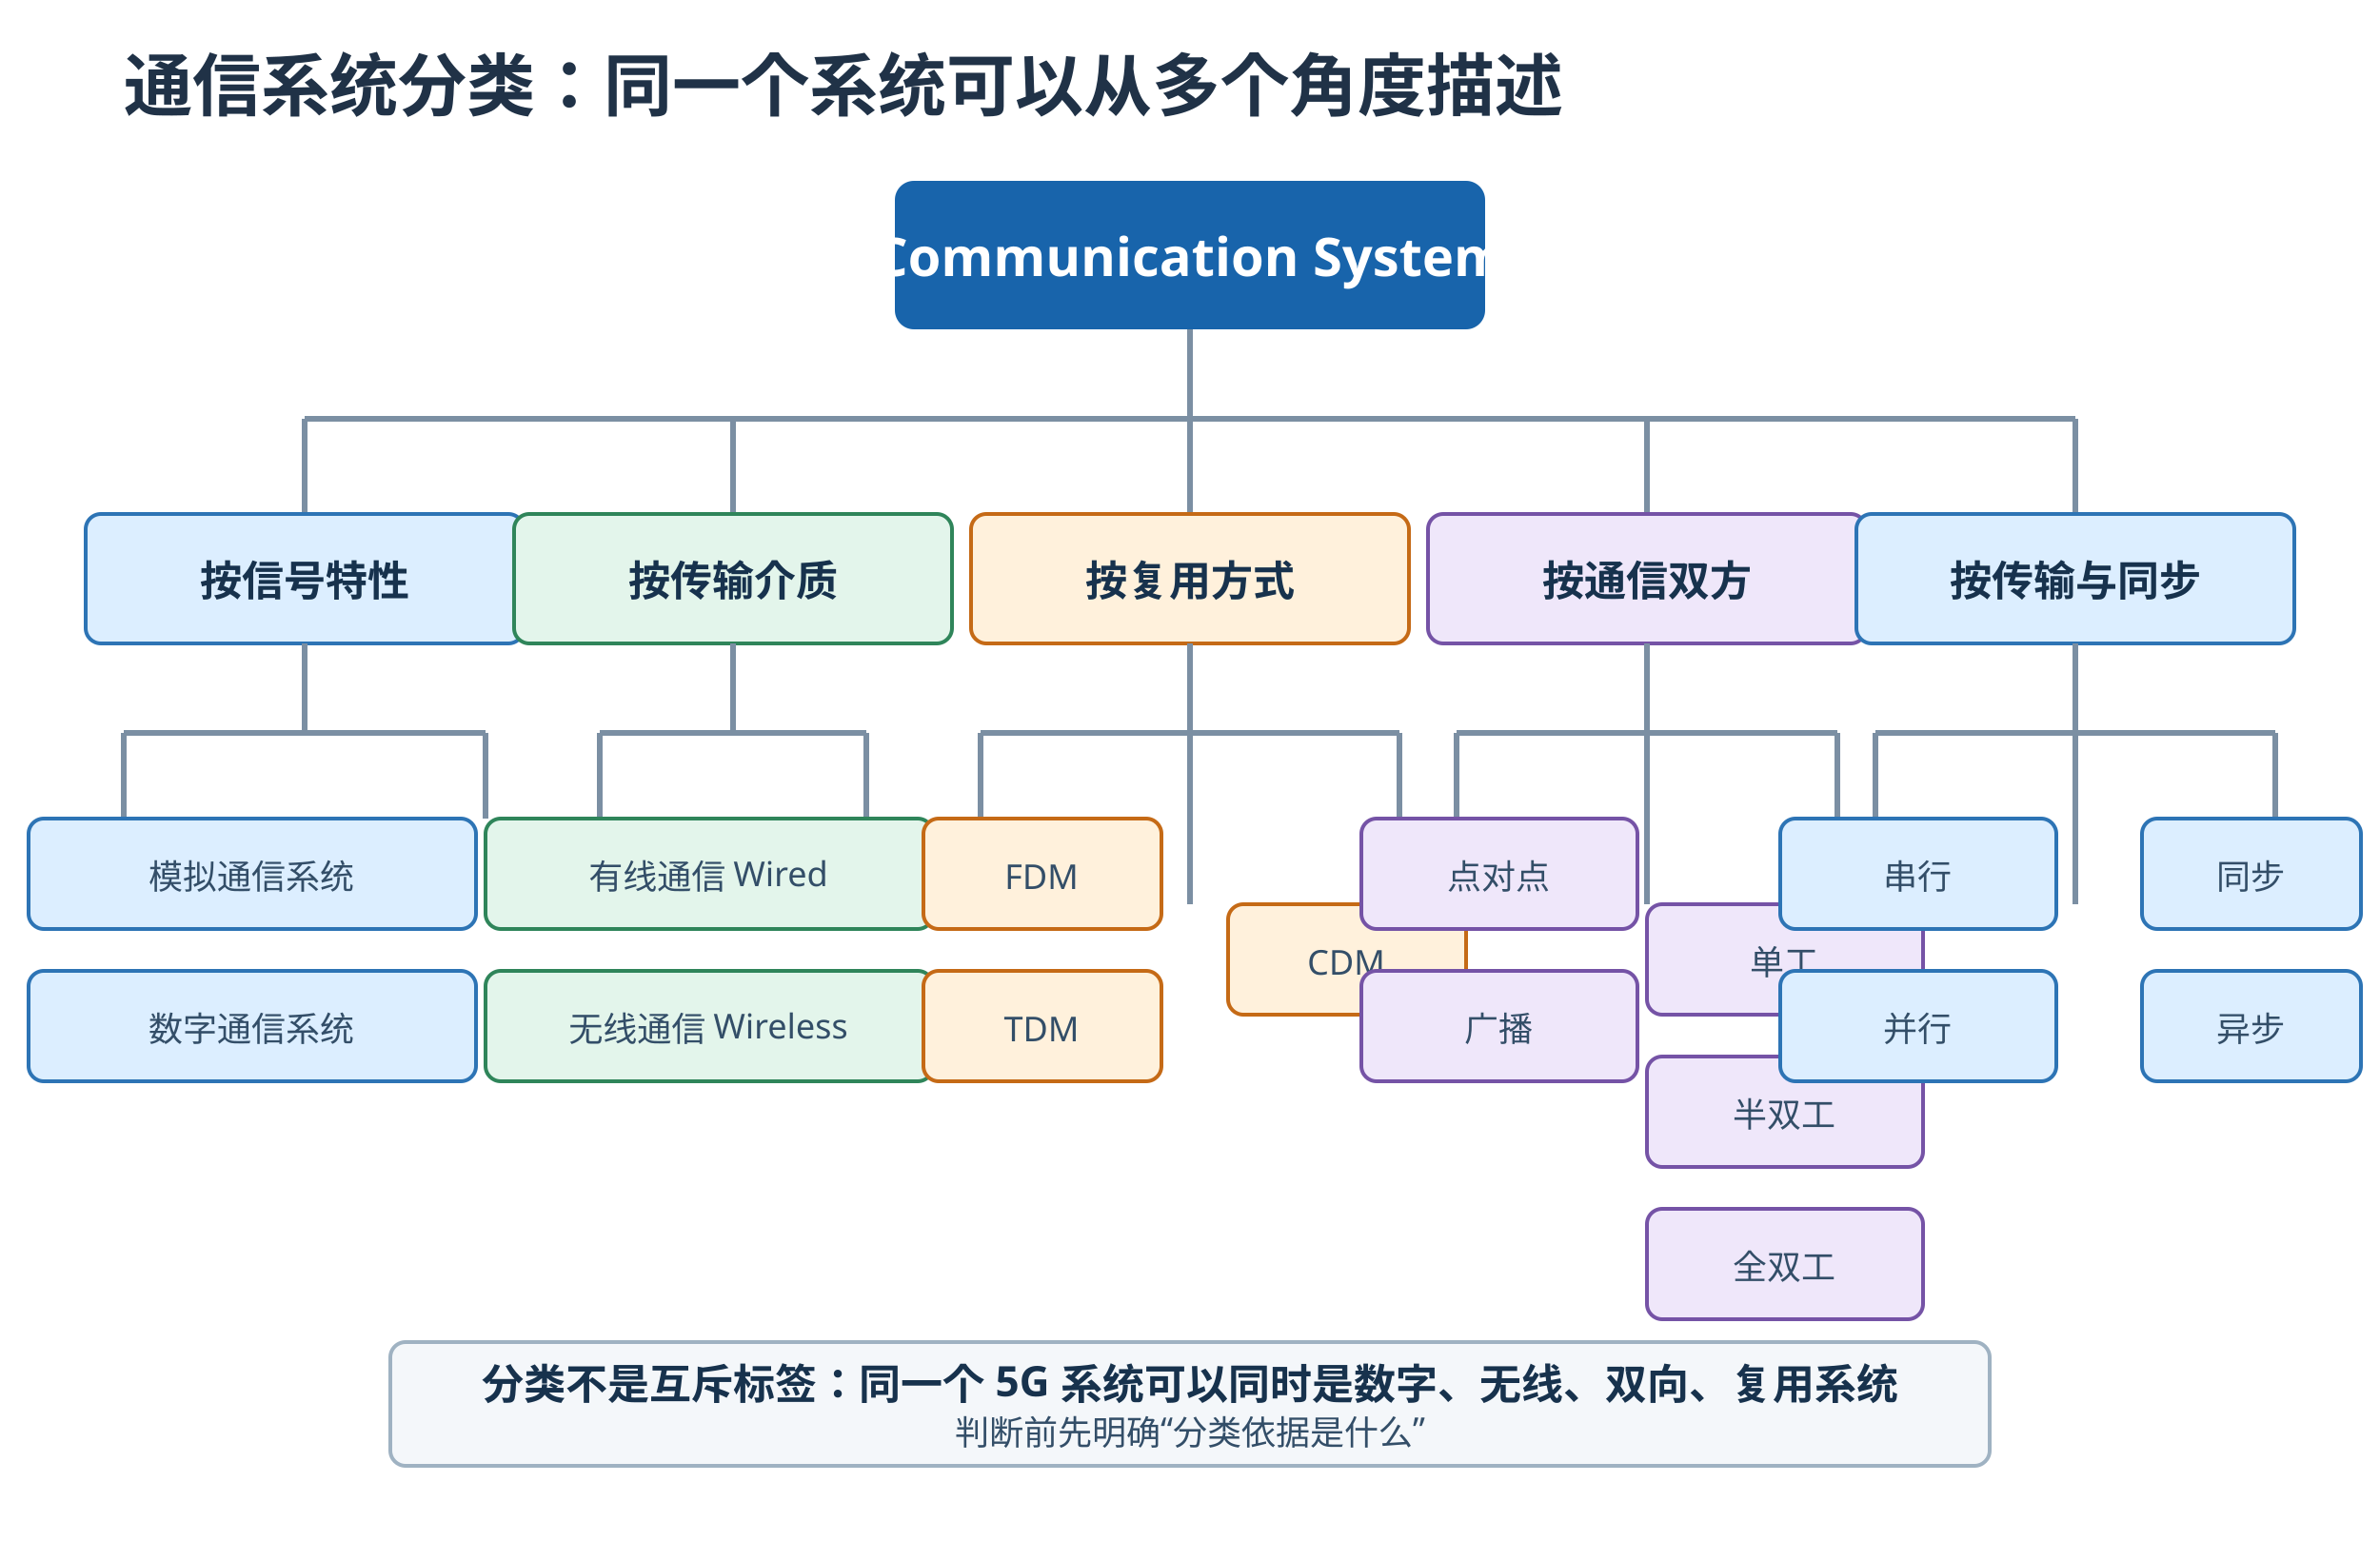
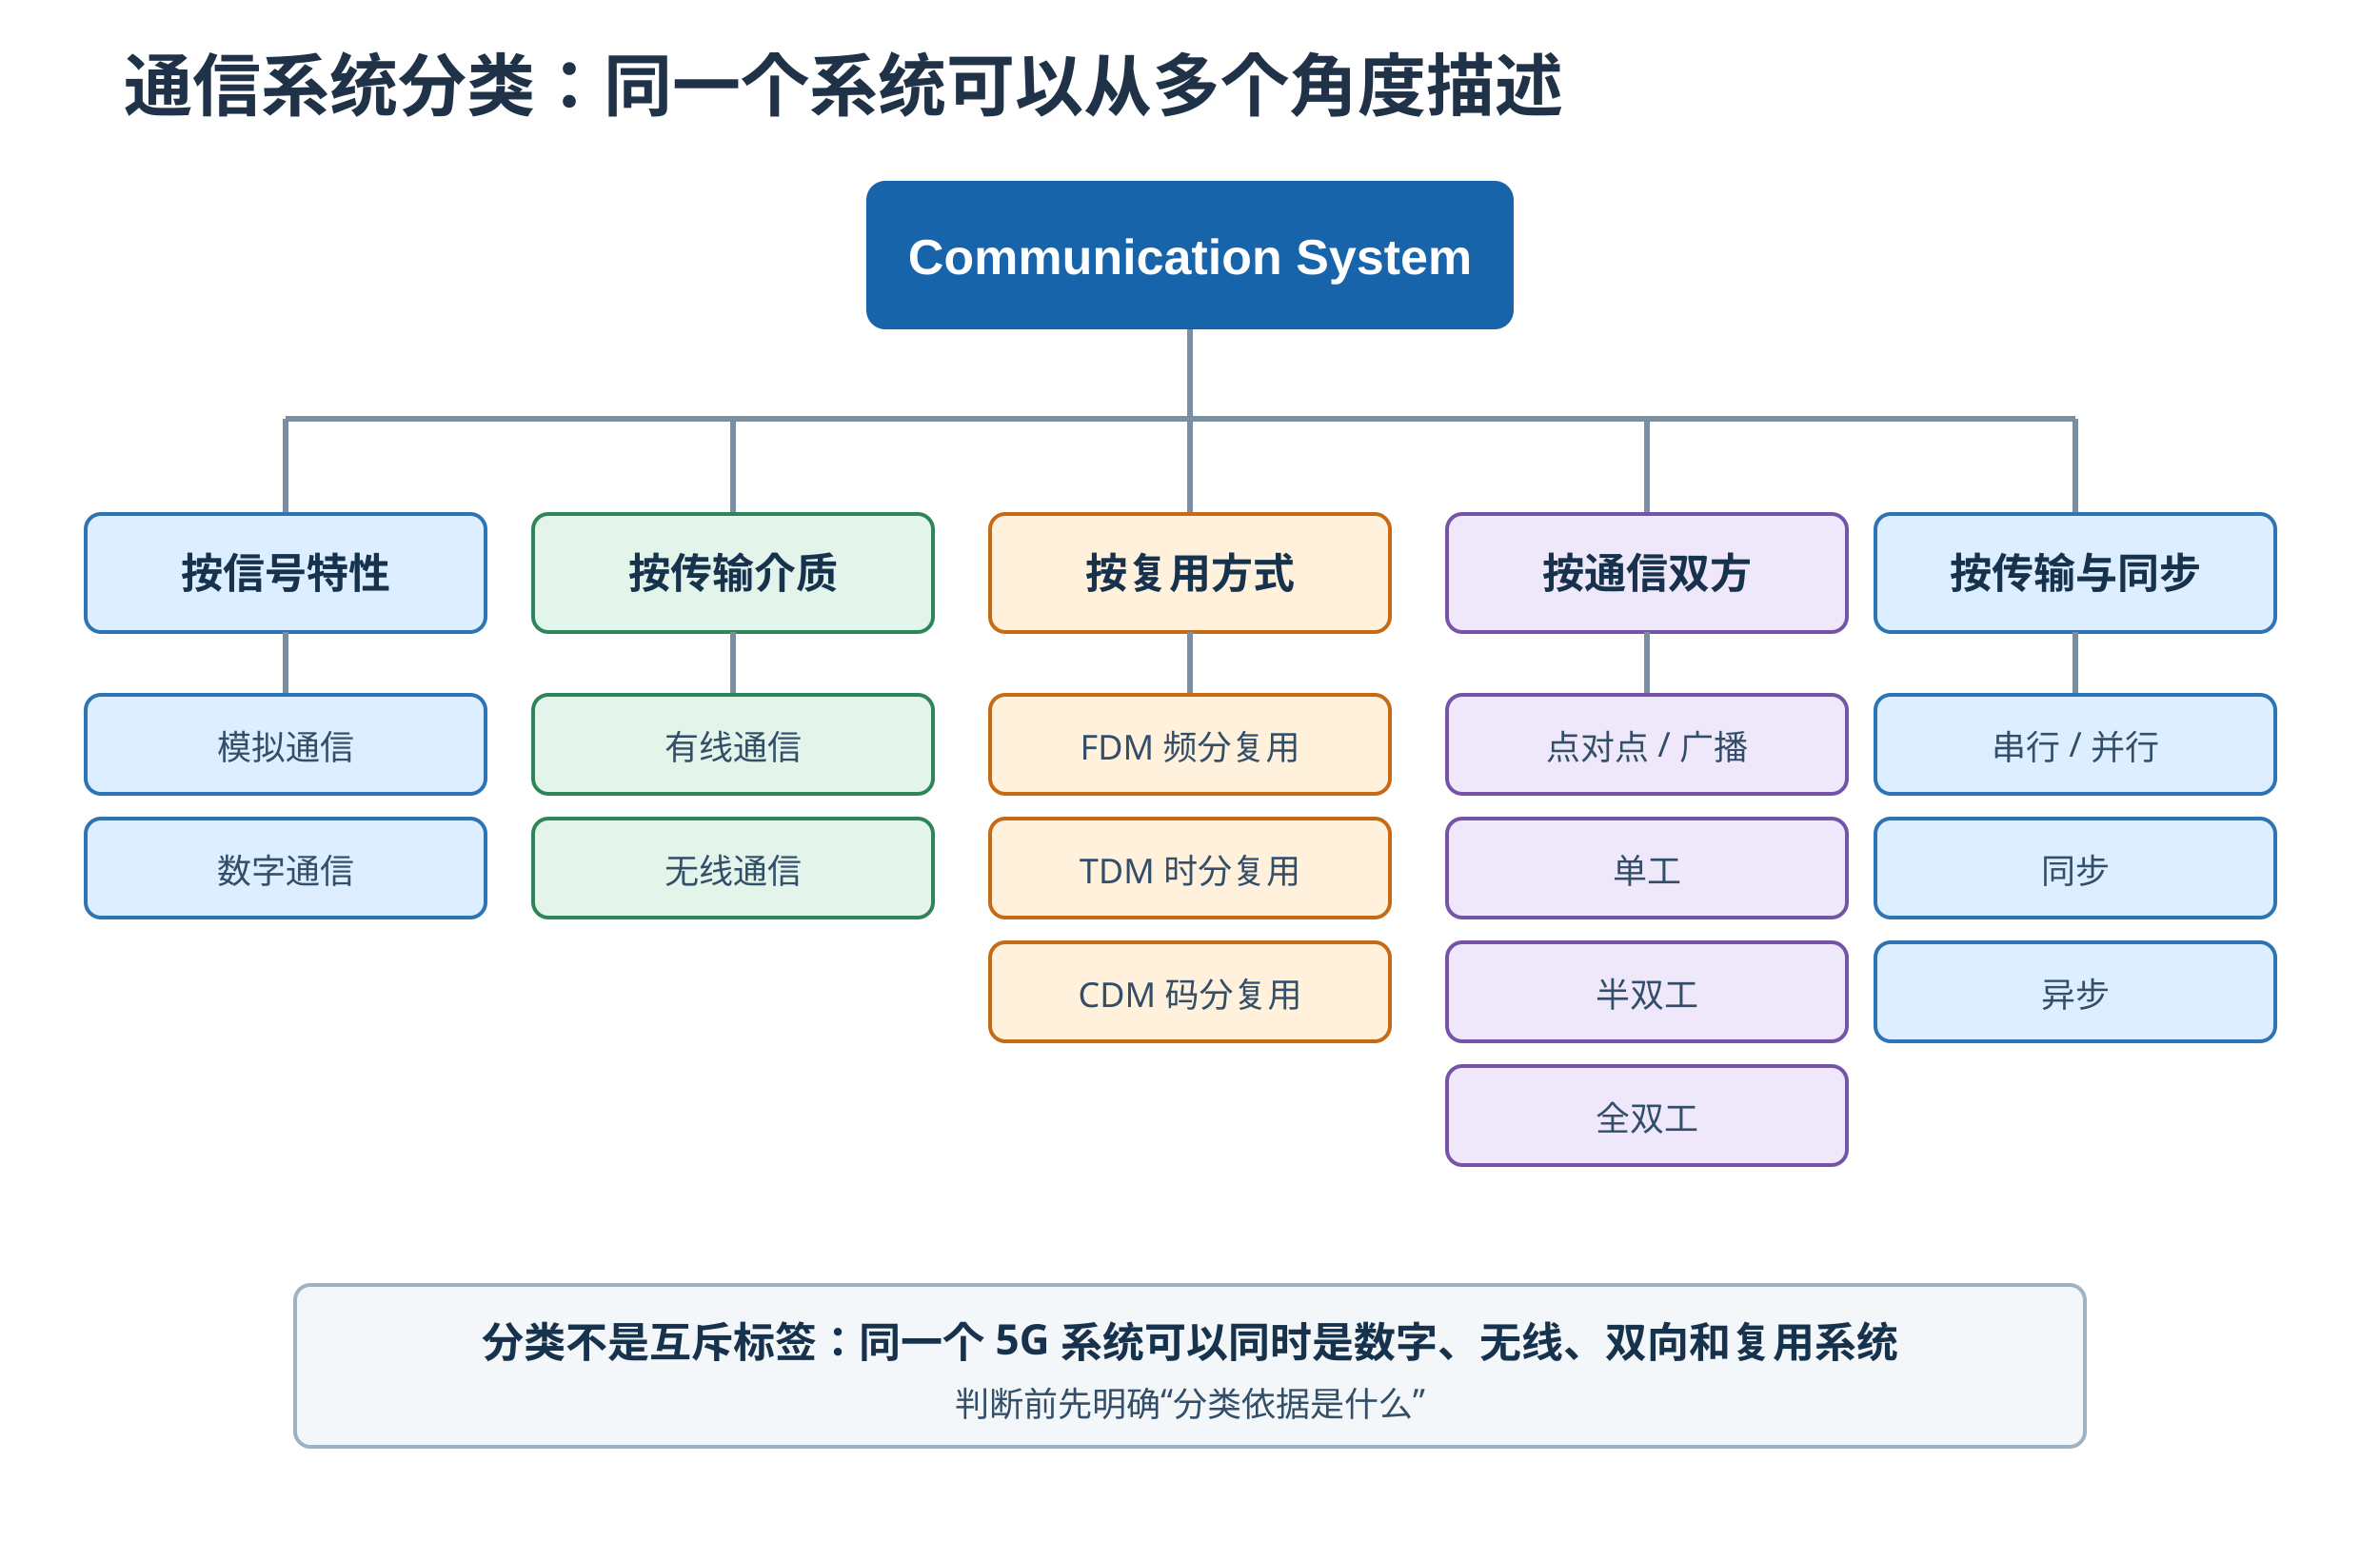
<svg xmlns="http://www.w3.org/2000/svg" width="1250" height="820" viewBox="0 0 1250 820" role="img" aria-labelledby="title desc">
  <defs>
    <style>
      .title { font: 700 36px "Microsoft YaHei", sans-serif; fill: #203247; }
-       .root { font: 700 28px "Microsoft YaHei", sans-serif; fill: #ffffff; }
+       .root { font: 700 26px Arial, sans-serif; fill: #ffffff; }
      .h { font: 700 22px "Microsoft YaHei", sans-serif; fill: #17324d; }
      .t { font: 18px "Microsoft YaHei", sans-serif; fill: #334e68; }
      .line { stroke: #7b8fa3; stroke-width: 3; fill: none; }
      .blue { fill: #dceeff; stroke: #2d74b5; stroke-width: 2; rx: 8; }
      .green { fill: #e3f5eb; stroke: #2f855a; stroke-width: 2; rx: 8; }
      .orange { fill: #fff1dc; stroke: #c56a16; stroke-width: 2; rx: 8; }
      .purple { fill: #efe7fa; stroke: #7553a6; stroke-width: 2; rx: 8; }
    </style>
-     <marker id="a" markerWidth="10" markerHeight="10" refX="8" refY="5" orient="auto">
-       <path d="M0 0L9 5L0 10Z" fill="#7b8fa3" />
-     </marker>
  </defs>
  <rect width="1250" height="820" fill="#ffffff" />
  <text x="65" y="58" class="title">通信系统分类：同一个系统可以从多个角度描述</text>
-   <rect x="470" y="95" width="310" height="78" fill="#1864ab" rx="10" />
-   <text x="625" y="145" text-anchor="middle" class="root">Communication System</text>
-   <path d="M625 173V220M160 220H1090M160 220V270M385 220V270M625 220V270M865 220V270M1090 220V270" class="line" />
-   <rect x="45" y="270" width="230" height="68" class="blue" />
-   <text x="160" y="313" text-anchor="middle" class="h">按信号特性</text>
-   <rect x="270" y="270" width="230" height="68" class="green" />
-   <text x="385" y="313" text-anchor="middle" class="h">按传输介质</text>
-   <rect x="510" y="270" width="230" height="68" class="orange" />
-   <text x="625" y="313" text-anchor="middle" class="h">按复用方式</text>
-   <rect x="750" y="270" width="230" height="68" class="purple" />
-   <text x="865" y="313" text-anchor="middle" class="h">按通信双方</text>
-   <rect x="975" y="270" width="230" height="68" class="blue" />
-   <text x="1090" y="313" text-anchor="middle" class="h">按传输与同步</text>
-   <path d="M160 338V385M65 385H255M65 385V430M255 385V430" class="line" />
-   <rect x="15" y="430" width="235" height="58" class="blue" />
-   <text x="132" y="467" text-anchor="middle" class="t">模拟通信系统</text>
-   <rect x="15" y="510" width="235" height="58" class="blue" />
-   <text x="132" y="547" text-anchor="middle" class="t">数字通信系统</text>
-   <path d="M385 338V385M315 385H455M315 385V430M455 385V430" class="line" />
-   <rect x="255" y="430" width="235" height="58" class="green" />
-   <text x="372" y="467" text-anchor="middle" class="t">有线通信 Wired</text>
-   <rect x="255" y="510" width="235" height="58" class="green" />
-   <text x="372" y="547" text-anchor="middle" class="t">无线通信 Wireless</text>
-   <path d="M625 338V385M515 385H735M515 385V430M625 385V475M735 385V430" class="line" />
-   <rect x="485" y="430" width="125" height="58" class="orange" />
-   <text x="547" y="467" text-anchor="middle" class="t">FDM</text>
-   <rect x="485" y="510" width="125" height="58" class="orange" />
-   <text x="547" y="547" text-anchor="middle" class="t">TDM</text>
-   <rect x="645" y="475" width="125" height="58" class="orange" />
-   <text x="707" y="512" text-anchor="middle" class="t">CDM</text>
-   <path d="M865 338V385M765 385H965M765 385V430M865 385V475M965 385V430" class="line" />
-   <rect x="715" y="430" width="145" height="58" class="purple" />
-   <text x="787" y="467" text-anchor="middle" class="t">点对点</text>
-   <rect x="715" y="510" width="145" height="58" class="purple" />
-   <text x="787" y="547" text-anchor="middle" class="t">广播</text>
-   <rect x="865" y="475" width="145" height="58" class="purple" />
-   <text x="937" y="512" text-anchor="middle" class="t">单工</text>
-   <rect x="865" y="555" width="145" height="58" class="purple" />
-   <text x="937" y="592" text-anchor="middle" class="t">半双工</text>
-   <rect x="865" y="635" width="145" height="58" class="purple" />
-   <text x="937" y="672" text-anchor="middle" class="t">全双工</text>
-   <path d="M1090 338V385M985 385H1195M985 385V430M1090 385V475M1195 385V430" class="line" />
-   <rect x="935" y="430" width="145" height="58" class="blue" />
-   <text x="1007" y="467" text-anchor="middle" class="t">串行</text>
-   <rect x="935" y="510" width="145" height="58" class="blue" />
-   <text x="1007" y="547" text-anchor="middle" class="t">并行</text>
-   <rect x="1125" y="430" width="115" height="58" class="blue" />
-   <text x="1182" y="467" text-anchor="middle" class="t">同步</text>
-   <rect x="1125" y="510" width="115" height="58" class="blue" />
-   <text x="1182" y="547" text-anchor="middle" class="t">异步</text>
-   <rect x="205" y="705" width="840" height="65" fill="#f4f7fa" stroke="#9fb2c2" stroke-width="2" rx="8" />
-   <text x="625" y="735" text-anchor="middle" class="h">分类不是互斥标签：同一个 5G 系统可以同时是数字、无线、双向、复用系统</text>
-   <text x="625" y="759" text-anchor="middle" class="t">判断前先明确“分类依据是什么”</text>
+   <rect x="455" y="95" width="340" height="78" fill="#1864ab" rx="10" />
+   <text x="625" y="144" text-anchor="middle" class="root">Communication System</text>
+   <path d="M625 173V220M150 220H1090M150 220V270M385 220V270M625 220V270M865 220V270M1090 220V270" class="line" />
+   <rect x="45" y="270" width="210" height="62" class="blue" />
+   <text x="150" y="309" text-anchor="middle" class="h">按信号特性</text>
+   <rect x="280" y="270" width="210" height="62" class="green" />
+   <text x="385" y="309" text-anchor="middle" class="h">按传输介质</text>
+   <rect x="520" y="270" width="210" height="62" class="orange" />
+   <text x="625" y="309" text-anchor="middle" class="h">按复用方式</text>
+   <rect x="760" y="270" width="210" height="62" class="purple" />
+   <text x="865" y="309" text-anchor="middle" class="h">按通信双方</text>
+   <rect x="985" y="270" width="210" height="62" class="blue" />
+   <text x="1090" y="309" text-anchor="middle" class="h">按传输与同步</text>
+   <path d="M150 332V365M385 332V365M625 332V365M865 332V365M1090 332V365" class="line" />
+   <rect x="45" y="365" width="210" height="52" class="blue" />
+   <text x="150" y="399" text-anchor="middle" class="t">模拟通信</text>
+   <rect x="45" y="430" width="210" height="52" class="blue" />
+   <text x="150" y="464" text-anchor="middle" class="t">数字通信</text>
+   <rect x="280" y="365" width="210" height="52" class="green" />
+   <text x="385" y="399" text-anchor="middle" class="t">有线通信</text>
+   <rect x="280" y="430" width="210" height="52" class="green" />
+   <text x="385" y="464" text-anchor="middle" class="t">无线通信</text>
+   <rect x="520" y="365" width="210" height="52" class="orange" />
+   <text x="625" y="399" text-anchor="middle" class="t">FDM 频分复用</text>
+   <rect x="520" y="430" width="210" height="52" class="orange" />
+   <text x="625" y="464" text-anchor="middle" class="t">TDM 时分复用</text>
+   <rect x="520" y="495" width="210" height="52" class="orange" />
+   <text x="625" y="529" text-anchor="middle" class="t">CDM 码分复用</text>
+   <rect x="760" y="365" width="210" height="52" class="purple" />
+   <text x="865" y="399" text-anchor="middle" class="t">点对点 / 广播</text>
+   <rect x="760" y="430" width="210" height="52" class="purple" />
+   <text x="865" y="464" text-anchor="middle" class="t">单工</text>
+   <rect x="760" y="495" width="210" height="52" class="purple" />
+   <text x="865" y="529" text-anchor="middle" class="t">半双工</text>
+   <rect x="760" y="560" width="210" height="52" class="purple" />
+   <text x="865" y="594" text-anchor="middle" class="t">全双工</text>
+   <rect x="985" y="365" width="210" height="52" class="blue" />
+   <text x="1090" y="399" text-anchor="middle" class="t">串行 / 并行</text>
+   <rect x="985" y="430" width="210" height="52" class="blue" />
+   <text x="1090" y="464" text-anchor="middle" class="t">同步</text>
+   <rect x="985" y="495" width="210" height="52" class="blue" />
+   <text x="1090" y="529" text-anchor="middle" class="t">异步</text>
+   <rect x="155" y="675" width="940" height="85" fill="#f4f7fa" stroke="#9fb2c2" stroke-width="2" rx="8" />
+   <text x="625" y="713" text-anchor="middle" class="h">分类不是互斥标签：同一个 5G 系统可以同时是数字、无线、双向和复用系统</text>
+   <text x="625" y="744" text-anchor="middle" class="t">判断前先明确“分类依据是什么”</text>
</svg>
